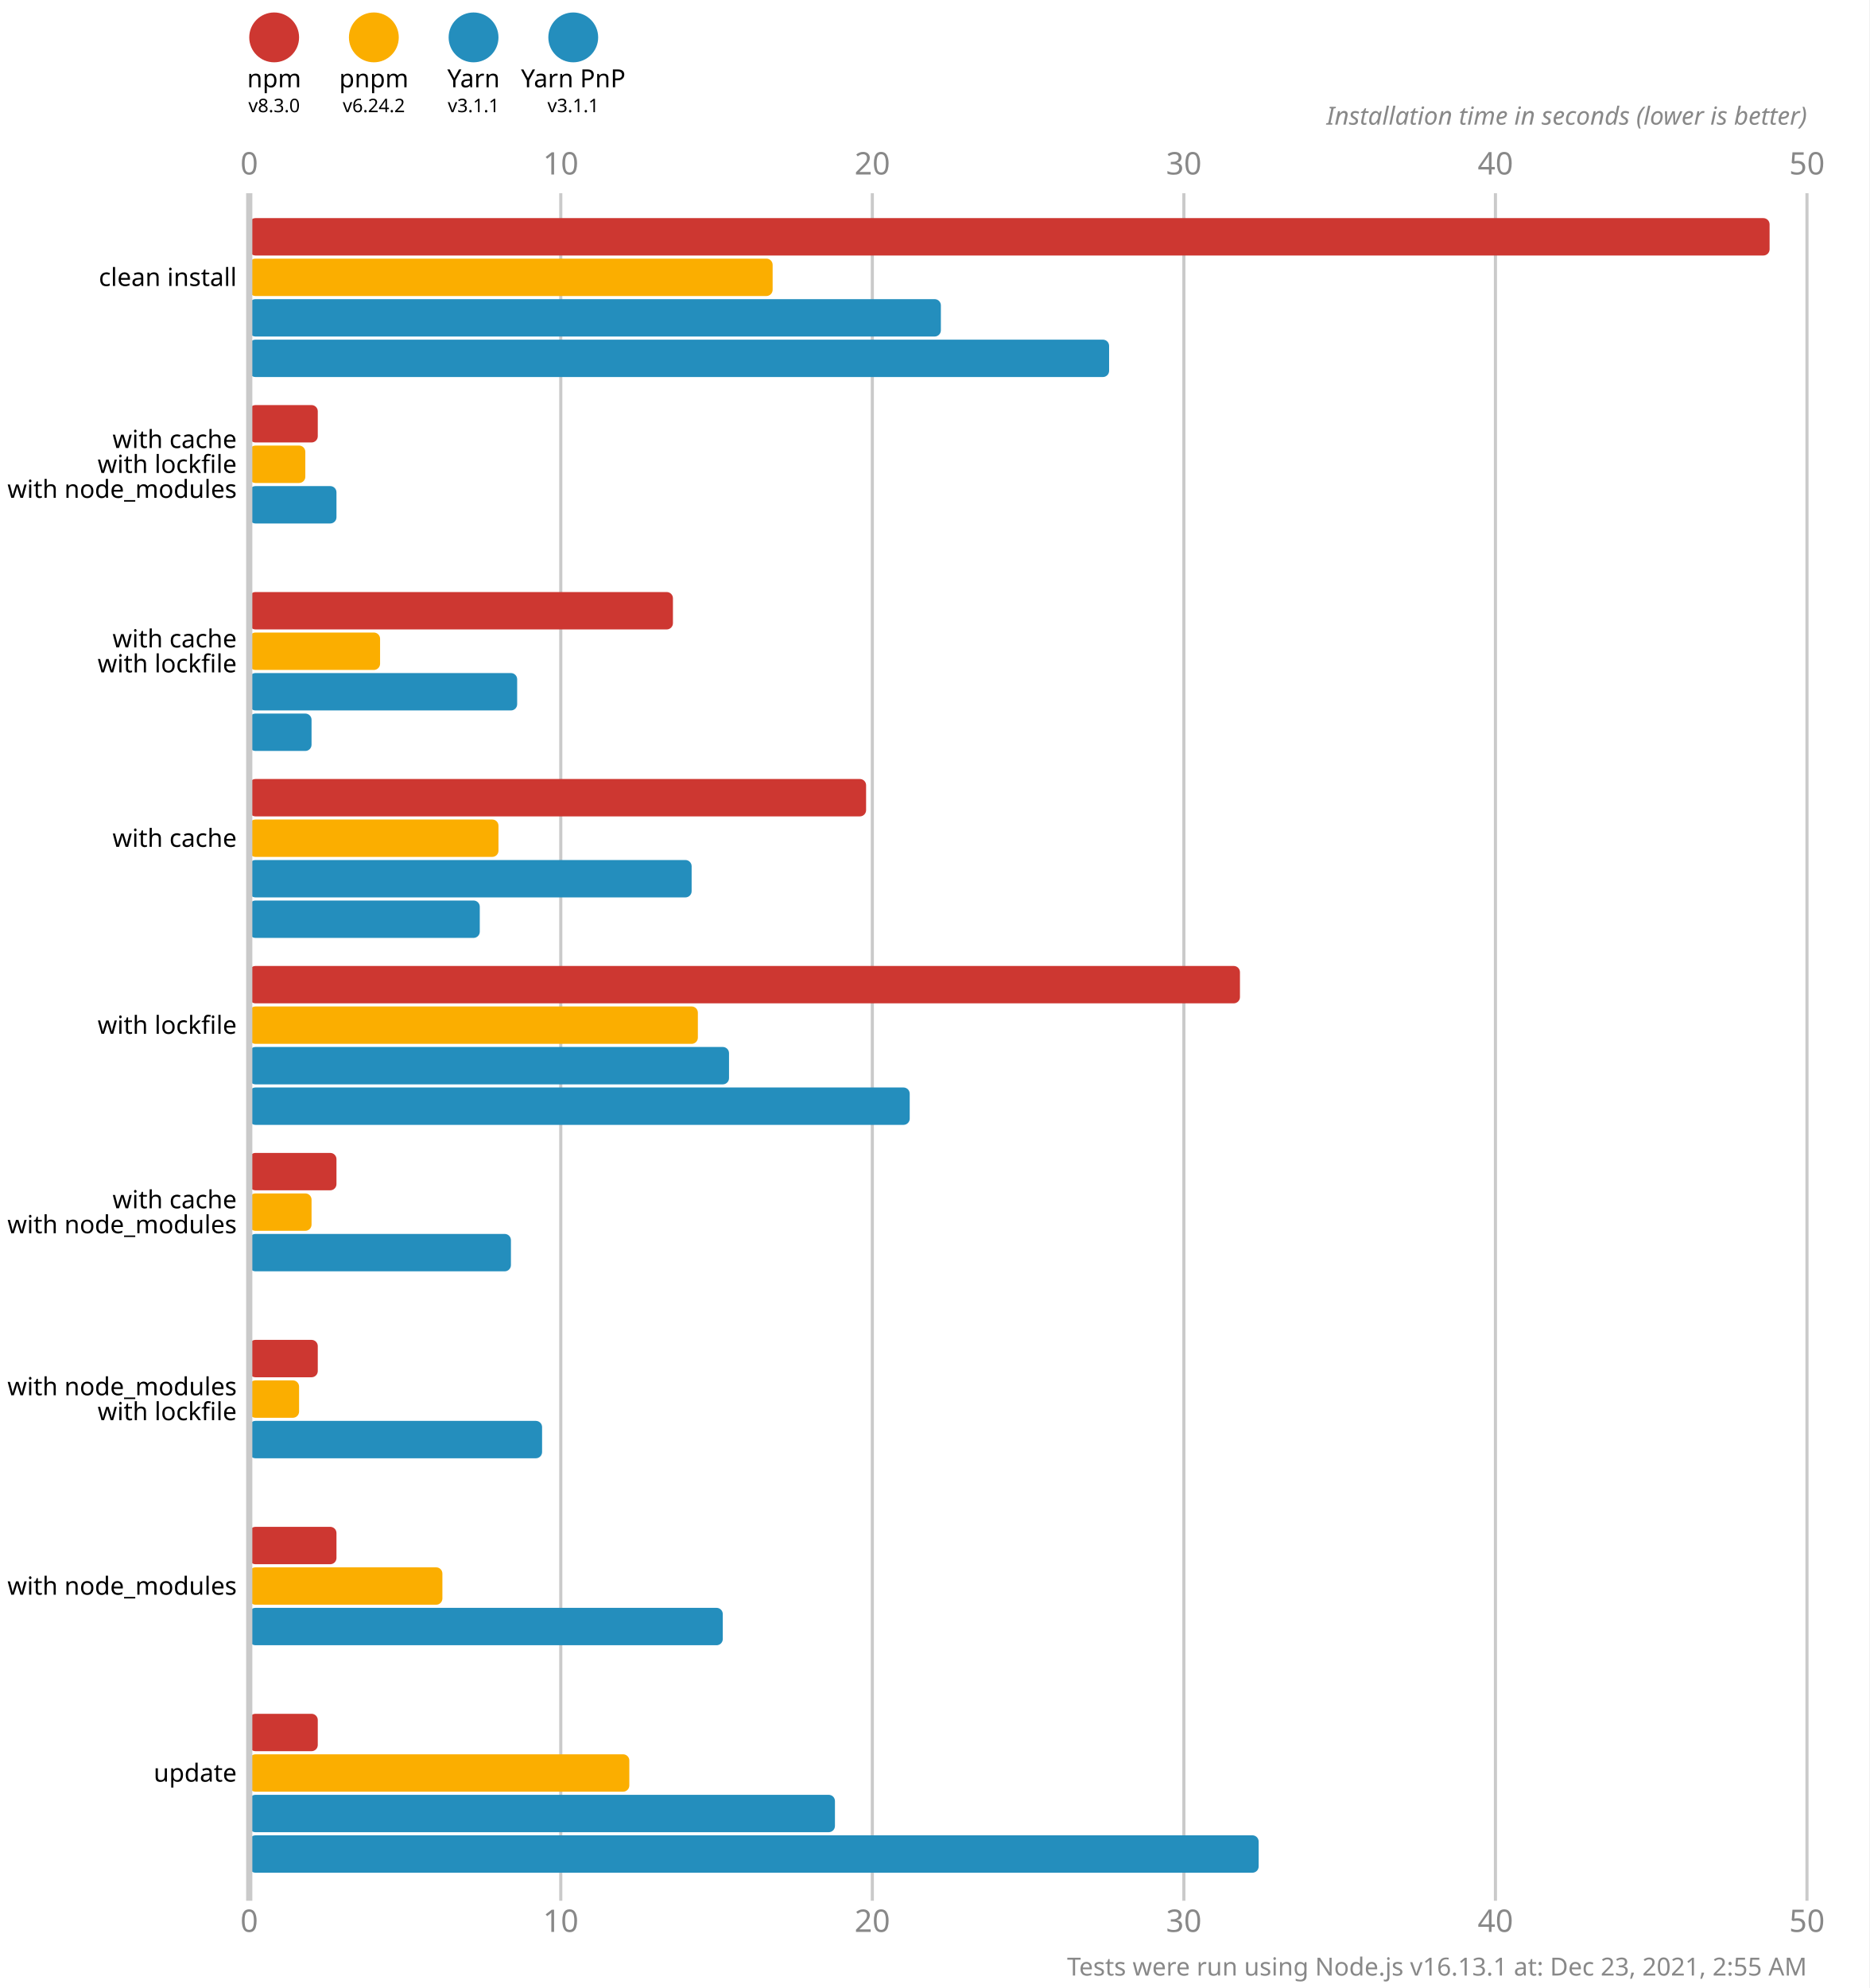
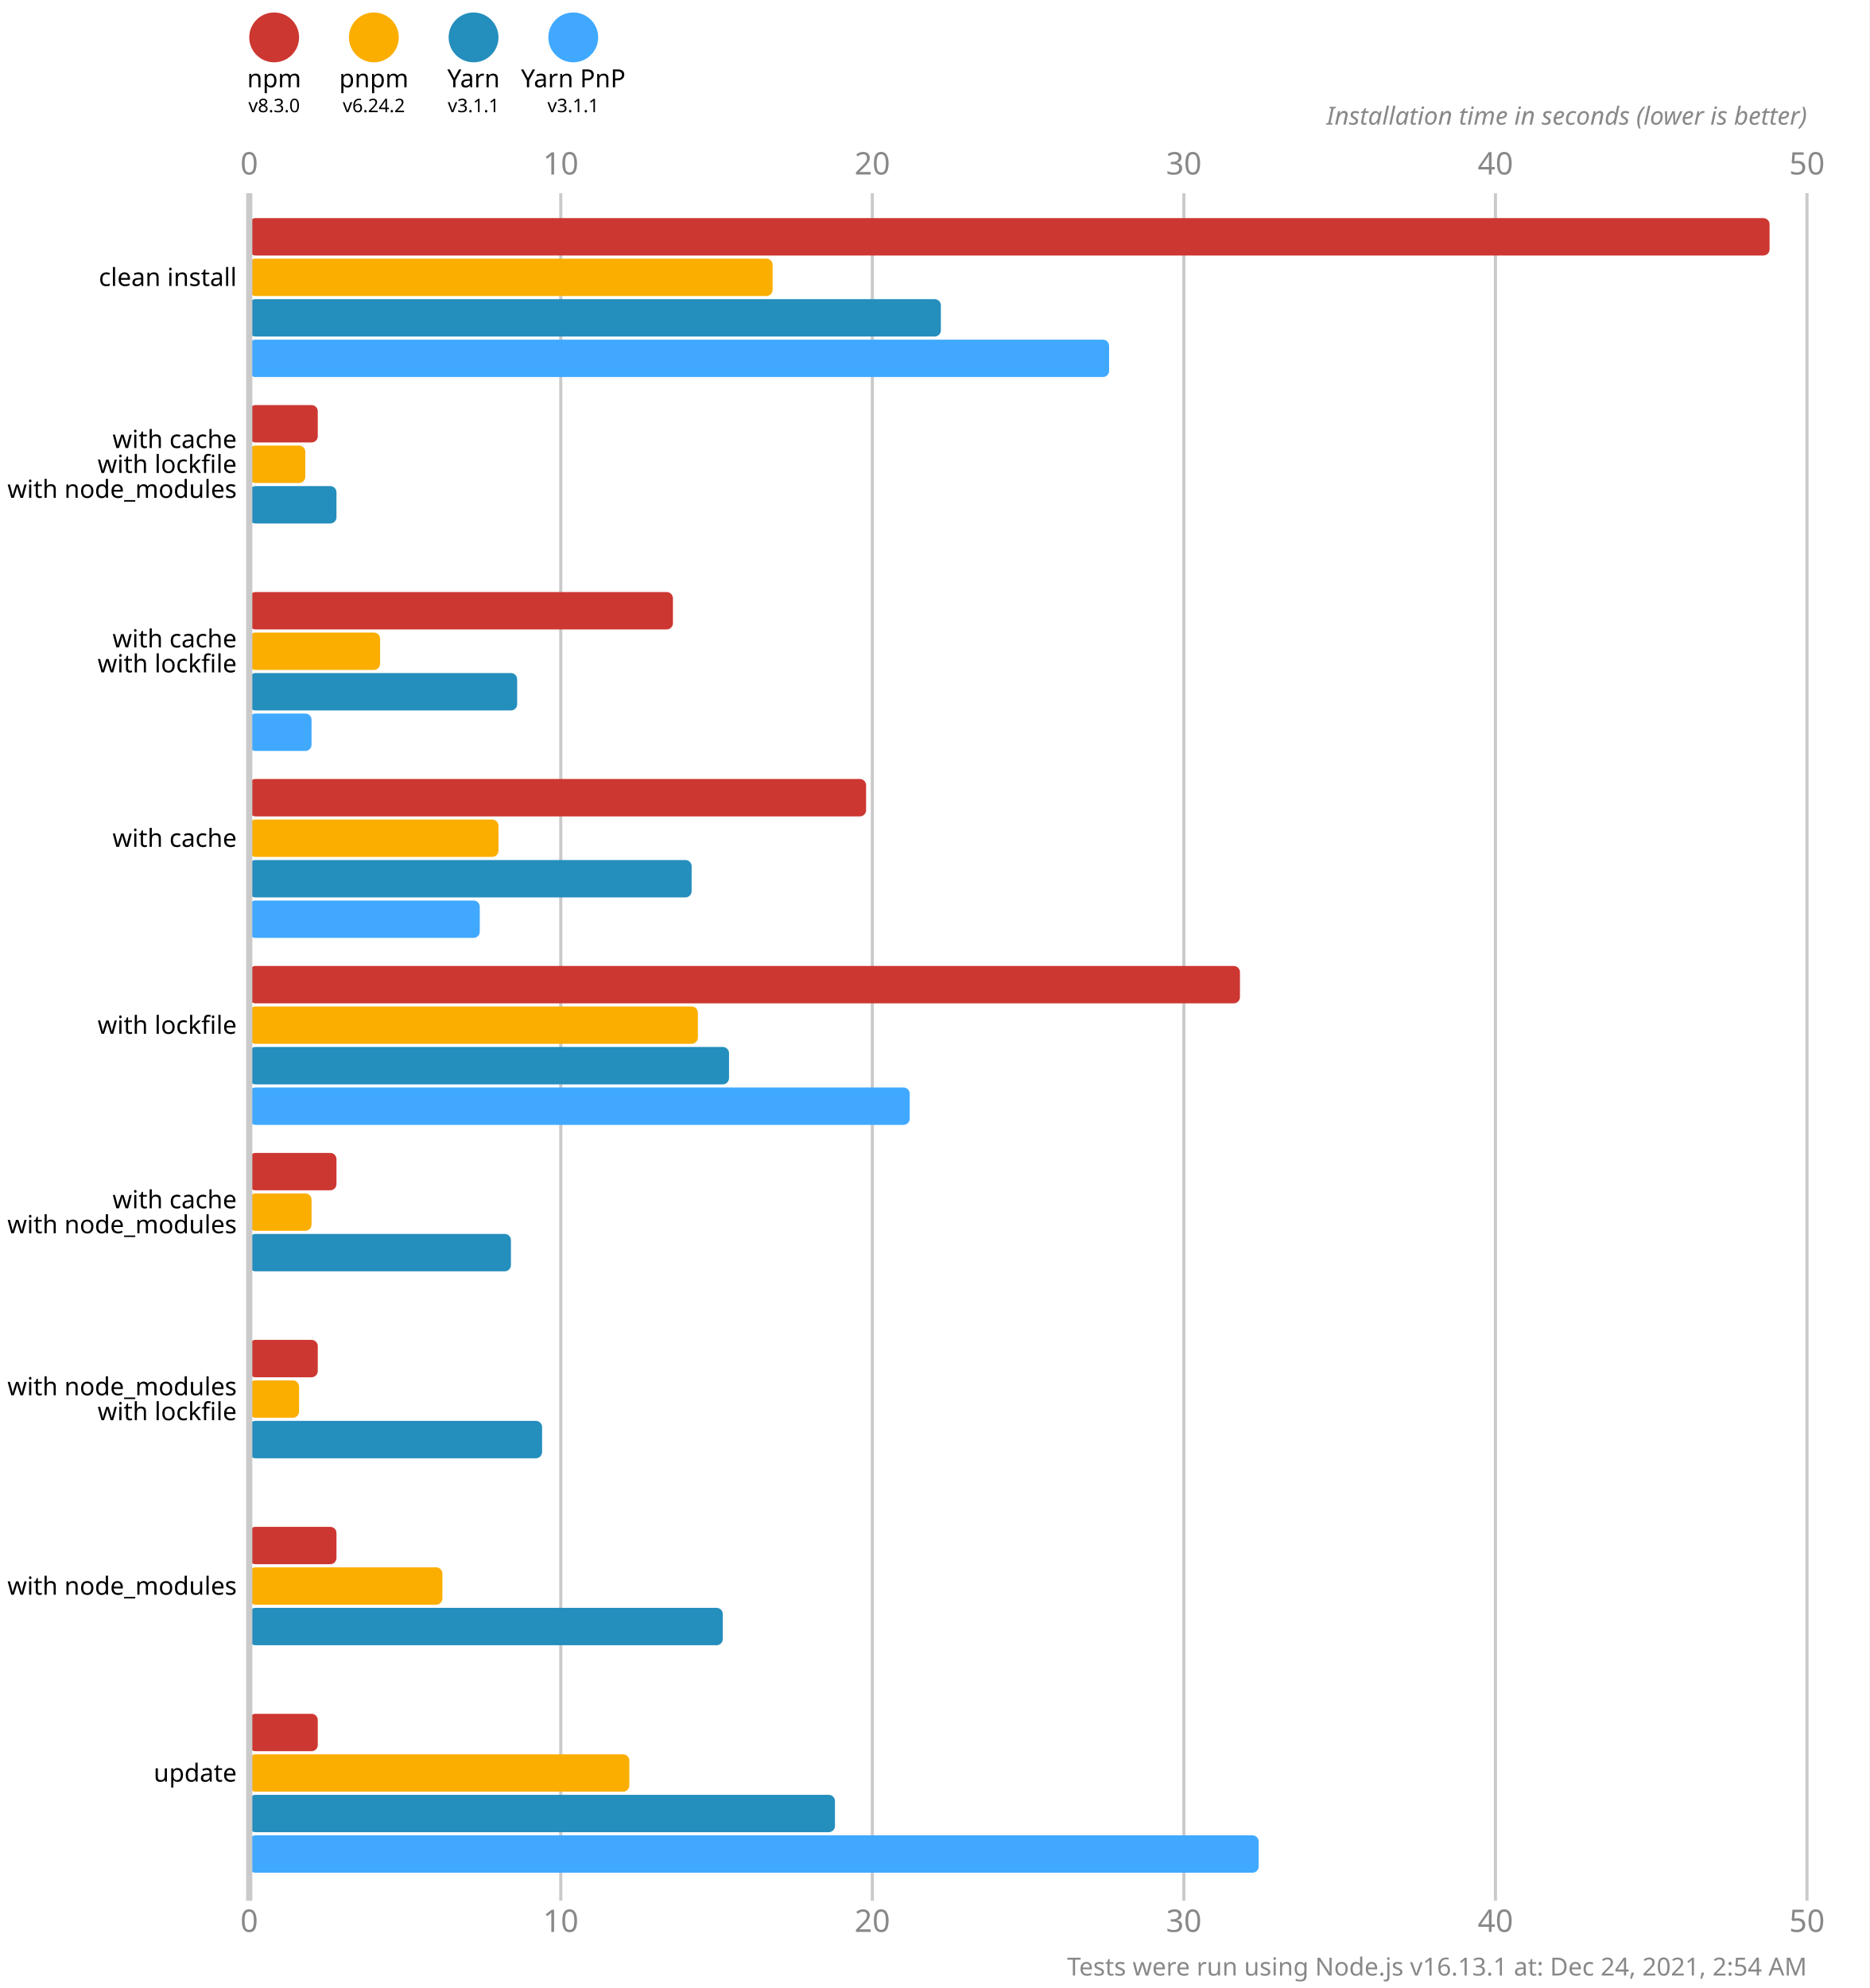
<svg xmlns="http://www.w3.org/2000/svg" version="1.1" viewBox="0 0 300 319">
  <style>
    .font { font-family: sans-serif; }
    .s3 { font-size: 3px; }
    .s4 { font-size: 4px; }
    .s5 { font-size: 5px; }
    .line { stroke: #cacaca; }
    .width { stroke-width: 0.5; }
    .text { fill: #888; }
  </style>
  <rect x="0" y="0" width="300" height="319" fill="#fff" />
  <circle cx="44" cy="6" r="4" fill="#cd3731" />
  <text x="44" y="14" class="font s4" text-anchor="middle">npm</text>
  <text x="44" y="18" class="font s3" text-anchor="middle">v8.3.0</text>
  <circle cx="60" cy="6" r="4" fill="#fbae00" />
  <text x="60" y="14" class="font s4" text-anchor="middle">pnpm</text>
  <text x="60" y="18" class="font s3" text-anchor="middle">v6.24.2</text>
  <circle cx="76" cy="6" r="4" fill="#248ebd" />
  <text x="76" y="14" class="font s4" text-anchor="middle">Yarn</text>
  <text x="76" y="18" class="font s3" text-anchor="middle">v3.1.1</text>
-   <circle cx="92" cy="6" r="4" fill="#248ebd" />
+   <circle cx="92" cy="6" r="4" fill="#40a9ff" />
  <text x="92" y="14" class="font s4" text-anchor="middle">Yarn PnP</text>
  <text x="92" y="18" class="font s3" text-anchor="middle">v3.1.1</text>
  <text x="40" y="28" class="font s5 text" text-anchor="middle">0</text>
  <text x="40" y="310" class="font s5 text" text-anchor="middle">0</text>
  <line x1="90" y1="31" x2="90" y2="305" class="line width" />
  <text x="90" y="28" class="font s5 text" text-anchor="middle">10</text>
  <text x="90" y="310" class="font s5 text" text-anchor="middle">10</text>
  <line x1="140" y1="31" x2="140" y2="305" class="line width" />
  <text x="140" y="28" class="font s5 text" text-anchor="middle">20</text>
  <text x="140" y="310" class="font s5 text" text-anchor="middle">20</text>
  <line x1="190" y1="31" x2="190" y2="305" class="line width" />
  <text x="190" y="28" class="font s5 text" text-anchor="middle">30</text>
  <text x="190" y="310" class="font s5 text" text-anchor="middle">30</text>
  <line x1="240" y1="31" x2="240" y2="305" class="line width" />
  <text x="240" y="28" class="font s5 text" text-anchor="middle">40</text>
  <text x="240" y="310" class="font s5 text" text-anchor="middle">40</text>
  <line x1="290" y1="31" x2="290" y2="305" class="line width" />
  <text x="290" y="28" class="font s5 text" text-anchor="middle">50</text>
  <text x="290" y="310" class="font s5 text" text-anchor="middle">50</text>
  <text x="290" y="20" class="font s4 text" font-style="italic" text-anchor="end">Installation time in seconds (lower is better)</text>
  <rect x="40" y="35" width="244" height="6" fill="#cd3731" rx="1" ry="1" />
  <rect x="40" y="41.5" width="84" height="6" fill="#fbae00" rx="1" ry="1" />
  <rect x="40" y="48" width="111" height="6" fill="#248ebd" rx="1" ry="1" />
-   <rect x="40" y="54.5" width="138" height="6" fill="#248ebd" rx="1" ry="1" />
+   <rect x="40" y="54.5" width="138" height="6" fill="#40a9ff" rx="1" ry="1" />
  <rect x="40" y="65" width="11" height="6" fill="#cd3731" rx="1" ry="1" />
  <rect x="40" y="71.5" width="9" height="6" fill="#fbae00" rx="1" ry="1" />
  <rect x="40" y="78" width="14" height="6" fill="#248ebd" rx="1" ry="1" />
-   <rect x="40" y="84.5" width="0" height="6" fill="#248ebd" rx="1" ry="1" />
+   <rect x="40" y="84.5" width="0" height="6" fill="#40a9ff" rx="1" ry="1" />
  <rect x="40" y="95" width="68" height="6" fill="#cd3731" rx="1" ry="1" />
  <rect x="40" y="101.5" width="21" height="6" fill="#fbae00" rx="1" ry="1" />
  <rect x="40" y="108" width="43" height="6" fill="#248ebd" rx="1" ry="1" />
-   <rect x="40" y="114.5" width="10" height="6" fill="#248ebd" rx="1" ry="1" />
+   <rect x="40" y="114.5" width="10" height="6" fill="#40a9ff" rx="1" ry="1" />
  <rect x="40" y="125" width="99" height="6" fill="#cd3731" rx="1" ry="1" />
  <rect x="40" y="131.5" width="40" height="6" fill="#fbae00" rx="1" ry="1" />
  <rect x="40" y="138" width="71" height="6" fill="#248ebd" rx="1" ry="1" />
-   <rect x="40" y="144.5" width="37" height="6" fill="#248ebd" rx="1" ry="1" />
+   <rect x="40" y="144.5" width="37" height="6" fill="#40a9ff" rx="1" ry="1" />
  <rect x="40" y="155" width="159" height="6" fill="#cd3731" rx="1" ry="1" />
  <rect x="40" y="161.5" width="72" height="6" fill="#fbae00" rx="1" ry="1" />
  <rect x="40" y="168" width="77" height="6" fill="#248ebd" rx="1" ry="1" />
-   <rect x="40" y="174.5" width="106" height="6" fill="#248ebd" rx="1" ry="1" />
+   <rect x="40" y="174.5" width="106" height="6" fill="#40a9ff" rx="1" ry="1" />
  <rect x="40" y="185" width="14" height="6" fill="#cd3731" rx="1" ry="1" />
  <rect x="40" y="191.5" width="10" height="6" fill="#fbae00" rx="1" ry="1" />
  <rect x="40" y="198" width="42" height="6" fill="#248ebd" rx="1" ry="1" />
-   <rect x="40" y="204.5" width="0" height="6" fill="#248ebd" rx="1" ry="1" />
+   <rect x="40" y="204.5" width="0" height="6" fill="#40a9ff" rx="1" ry="1" />
  <rect x="40" y="215" width="11" height="6" fill="#cd3731" rx="1" ry="1" />
  <rect x="40" y="221.5" width="8" height="6" fill="#fbae00" rx="1" ry="1" />
  <rect x="40" y="228" width="47" height="6" fill="#248ebd" rx="1" ry="1" />
-   <rect x="40" y="234.5" width="0" height="6" fill="#248ebd" rx="1" ry="1" />
+   <rect x="40" y="234.5" width="0" height="6" fill="#40a9ff" rx="1" ry="1" />
  <rect x="40" y="245" width="14" height="6" fill="#cd3731" rx="1" ry="1" />
  <rect x="40" y="251.5" width="31" height="6" fill="#fbae00" rx="1" ry="1" />
  <rect x="40" y="258" width="76" height="6" fill="#248ebd" rx="1" ry="1" />
-   <rect x="40" y="264.5" width="0" height="6" fill="#248ebd" rx="1" ry="1" />
+   <rect x="40" y="264.5" width="0" height="6" fill="#40a9ff" rx="1" ry="1" />
  <rect x="40" y="275" width="11" height="6" fill="#cd3731" rx="1" ry="1" />
  <rect x="40" y="281.5" width="61" height="6" fill="#fbae00" rx="1" ry="1" />
  <rect x="40" y="288" width="94" height="6" fill="#248ebd" rx="1" ry="1" />
-   <rect x="40" y="294.5" width="162" height="6" fill="#248ebd" rx="1" ry="1" />
+   <rect x="40" y="294.5" width="162" height="6" fill="#40a9ff" rx="1" ry="1" />
  <line x1="40" y1="31" x2="40" y2="305" class="line" />
  <text x="38" y="44.5" class="font s4" dominant-baseline="middle" text-anchor="end">clean install</text>
  <text x="38" y="70.5" class="font s4" dominant-baseline="middle" text-anchor="end">with cache</text>
  <text x="38" y="74.5" class="font s4" dominant-baseline="middle" text-anchor="end">with lockfile</text>
  <text x="38" y="78.5" class="font s4" dominant-baseline="middle" text-anchor="end">with node_modules</text>
  <text x="38" y="102.5" class="font s4" dominant-baseline="middle" text-anchor="end">with cache</text>
  <text x="38" y="106.5" class="font s4" dominant-baseline="middle" text-anchor="end">with lockfile</text>
  <text x="38" y="134.5" class="font s4" dominant-baseline="middle" text-anchor="end">with cache</text>
  <text x="38" y="164.5" class="font s4" dominant-baseline="middle" text-anchor="end">with lockfile</text>
  <text x="38" y="192.5" class="font s4" dominant-baseline="middle" text-anchor="end">with cache</text>
  <text x="38" y="196.5" class="font s4" dominant-baseline="middle" text-anchor="end">with node_modules</text>
  <text x="38" y="222.5" class="font s4" dominant-baseline="middle" text-anchor="end">with node_modules</text>
  <text x="38" y="226.5" class="font s4" dominant-baseline="middle" text-anchor="end">with lockfile</text>
  <text x="38" y="254.5" class="font s4" dominant-baseline="middle" text-anchor="end">with node_modules</text>
  <text x="38" y="284.5" class="font s4" dominant-baseline="middle" text-anchor="end">update</text>
-   <text x="290" y="317" class="font s4 text" text-anchor="end">Tests were run using Node.js v16.13.1 at: Dec 23, 2021, 2:55 AM</text>
+   <text x="290" y="317" class="font s4 text" text-anchor="end">Tests were run using Node.js v16.13.1 at: Dec 24, 2021, 2:54 AM</text>
</svg>
